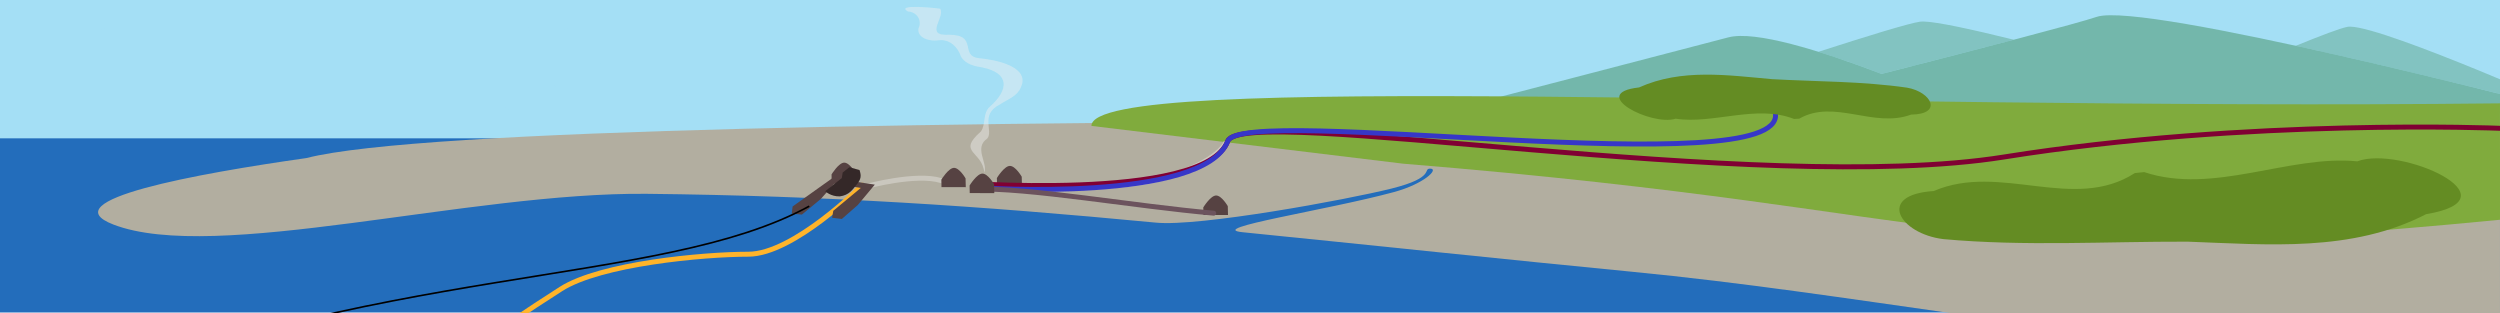
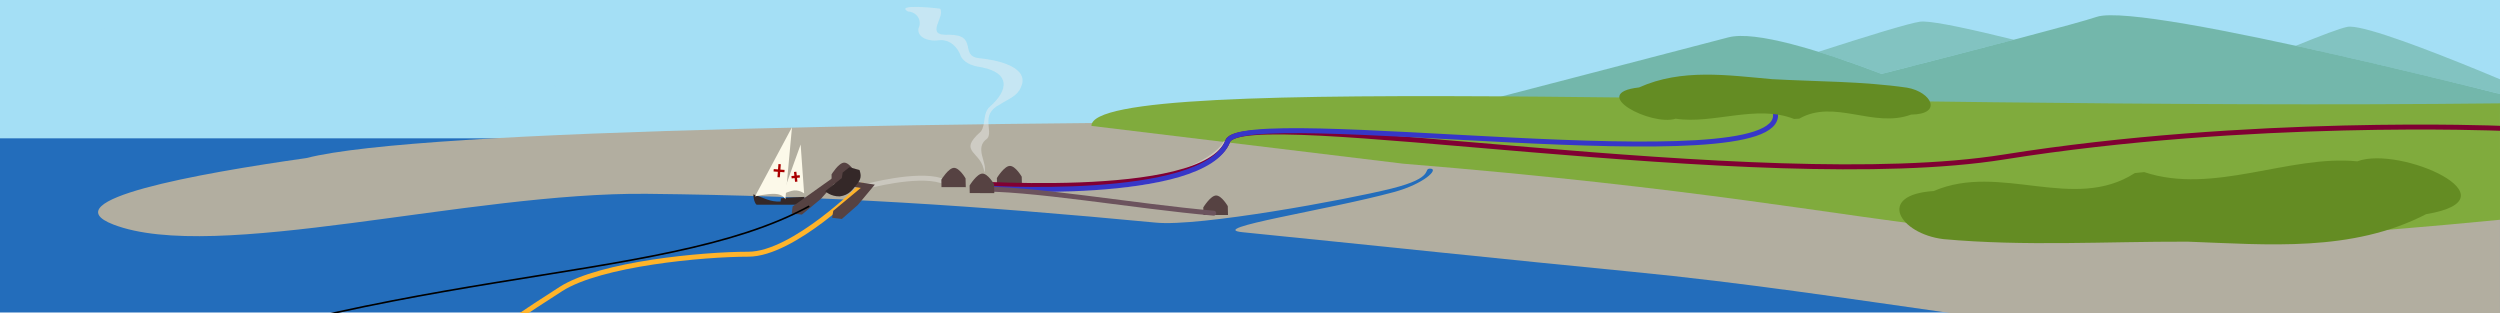
<svg xmlns="http://www.w3.org/2000/svg" xmlns:xlink="http://www.w3.org/1999/xlink" id="island" width="400mm" height="50mm" version="1.1" viewBox="0 0 400 50">
  <defs>
    <linearGradient id="grad" x1="157" x2="157" y1="28" y2="28" gradientUnits="userSpaceOnUse">
      <stop stop-color="#fff" stop-opacity=".9" offset="0" />
      <stop stop-color="#e0e0e0" stop-opacity="0" offset="1" />
      <animate fill="freeze" attributeName="y2" begin="indefinite" dur="5" from="28" repeatCount="0" to="1" />
    </linearGradient>
    <symbol id="symbol9025">
      <path d="m287.04 19.032c-6.008-2.366-12.934 0.881-18.932-0.04-3.884 1.235-14.182-4.064-5.853-5.003 6.771-3.051 14.147-1.959 21.267-1.323 7.22 0.4 14.456 0.329 21.619 1.363 3.871 0.673 5.793 4.251 0.634 4.307-6.012 2.23-12.293-2.561-17.901 0.654z" fill="#648c23" style="paint-order:stroke fill markers" />
    </symbol>
    <symbol id="use9088">
      <g id="use9088_transform" class="v" transform="rotate(-5.9583,155.47,27.382)">
        <path d="m153.46 28.62 0.102-1.204s1.353-1.773 2.237-1.686c0.884 0.087 1.683 1.887 1.683 1.887l-0.113 1.421z" fill="#564242" />
      </g>
    </symbol>
    <symbol id="symbol4892" stroke="#a4dff5" stroke-width=".73">
      <g id="symbol4892_transform" transform="matrix(1.3663 0 0 1.3727 -3.3615 -3.4313)">
        <path d="m3.702 15.375 35.714-10.453-4.573 12.195-27.221-12.413 61.629 11.977" fill="none" stroke="#a4dff5" stroke-dasharray="0.386, 9.273" stroke-width=".386" />
      </g>
    </symbol>
  </defs>
  <rect width="400" height="50" fill="#236dbb" style="paint-order:stroke fill markers" />
  <rect id="sky" y="3.5527e-15" width="400" height="22.133" fill="#a4dff5" style="paint-order:stroke fill markers" />
  <path d="m337.61 2.439c-0.942 0.012-1.673 0.097-2.159 0.264-2.931 1.006-18.489 5.057-34.401 9.123-9.884-3.769-20.233-6.975-24.519-5.846-9.053 2.385-42.49 11.062-42.49 11.062l179.42 1.427s-61.721-16.206-75.85-16.029z" fill="#5ea68c" fill-opacity=".703" stroke-width=".265" />
  <path d="m307.71 3.443c-0.196-0.002-0.362 0.006-0.497 0.024-1.807 0.251-8.794 2.414-16.267 4.824 3.246 1.01 6.698 2.236 10.101 3.533 7.59-1.939 15.059-3.865 21.156-5.469-6.539-1.617-12.329-2.887-14.492-2.913zm68.375 0.822c-0.19-0.005-0.353 0.004-0.487 0.029-1.125 0.207-4.271 1.401-8.274 3.034 21.655 4.715 46.13 11.14 46.13 11.14s-31.488-14.046-37.369-14.203zm37.369 14.203-75.18 1.434c-0.045 0.02-0.56 0.249-0.56 0.249l75.739-1.683z" fill="#5ea68c" fill-opacity=".489" stroke-width=".265" />
  <path d="m49.037 25.289c-17.663 2.507-40.999 6.749-30.895 10.637 16.22 6.241 56.901-5.221 85.422-4.914 28.606 0.308 52.892 1.895 81.393 4.61 6.905 0.678 30.464-3.652 37.688-5.453 7.224-1.801 4.88-3.233 6.237-3.184 1.357 0.049-0.999 2.43-5.868 3.75-10.714 2.906-30.297 5.808-24.192 6.421 19.65 1.971 42.718 4.425 62.355 6.33 17.473 1.694 34.866 4.338 52.27 6.804h86.55v-29.763s-314.71-4.593-350.96 4.762z" fill="#b2aea0" />
  <path d="m400 35.16c-88.946 8.681-80.834-1.257-175.48-8.969l-49.893-6.048c0-8.866 116.92-2.404 225.37-3.607z" fill="#80ab3d" />
  <path class="v" d="m138.7 29.803s7.87-2.135 11.826-0.921 27.12 2.151 35.879-0.455c8.759-2.606 9.773-5.719 9.773-5.719" fill="none" stroke="#cac7be" stroke-width=".794" />
  <use transform="matrix(1.014 0 0 1.014 3.7756 .47994)" width="100%" height="100%" stroke-width=".07" xlink:href="#use9088" />
  <path id="huntTrail" class="huntTrail trail" d="m151.84 29.147s40.796 3.347 44.6-6.565c2.309-6.017 85.046 8.792 124.18 2.54 39.138-6.252 79.373-4.596 79.373-4.596" fill="none" stroke="#800033" stroke-linecap="round" stroke-linejoin="round" stroke-width=".794" />
  <path id="smoke" d="m157.48 27.62c-0.269-3.469-4.459-3.163-0.534-6.584 0.824-1.174 0.256-2.905 1.395-3.932 3.161-2.794 3.172-5.418-1.16-6.31-1.287-0.203-2.708-0.522-3.424-1.738-0.494-1.529-1.823-2.821-3.545-2.616-1.256 0.232-3.484-0.261-3.264-1.878 0.671-1.279-0.29-2.692-1.688-2.722-2.15-1.288 4.849-0.503 5.163-0.46 0.873 1.432-2.682 4.432 1.458 4.177 4.718 0.025 1.524 3.464 4.85 3.761 2.574 0.239 8.213 1.336 6.59 4.698-0.59 1.421-2.141 1.891-3.316 2.688-3.262 1.615-1.024 4.215-2.036 5.454-2.218 1.511 0.157 3.972-0.492 5.462z" fill="url(#grad)" />
  <path id="forageTemplate" class="trail forageTrail" d="m156.62 30.041s36.018 2.453 39.822-7.459c2.309-6.017 89.08 6.985 87.631-4.397" fill="none" stroke="#3737c8" stroke-linecap="round" stroke-linejoin="round" stroke-width=".794" />
  <use id="fh" transform="translate(38.95 5.5724)" width="100%" height="100%" xlink:href="#use9088" />
  <path id="fishTrail" class="trail" d="m155.8 30.274c8.481-0.347 25.914 2.767 38.391 3.833" fill="none" stroke="#6c535d" stroke-linecap="round" stroke-width=".794" />
  <rect x="154.24" y="28.267" width="4.387" height="2.944" rx="0" ry="0" fill="#b2aea0" style="paint-order:stroke fill markers" />
  <g id="ship" transform="translate(-2.1341)">
    <g id="ss">
      <path d="m-9.904-1.81s0.903-0.711 1.998-0.403c1.095 0.307 1.44 0.595 1.44 0.595l-2.881-8.016z" fill="#fcf9e9" />
      <path d="m-9.974-1.253 0.557 1.671c0.13 0.63 4.655 0.441 7.068-0.327 0 0 0.25-0.23 0.403-0.691 0.154-0.461 0.173-1.056 0.173-1.056-1.862 0.61-2.612 1.215-4.36 1.152l-0.058-0.519c-1.256-0.153-2.52-0.172-3.784-0.23z" fill="#342828" />
      <path d="m-6.904-0.869s0.327-0.807 1.633-0.864c1.306-0.058 3.227 0.403 3.227 0.403l-5.916-11.063z" fill="#fcf9e9" />
      <g fill="#800000" shape-rendering="auto" stroke="#a00" stroke-width=".265px">
        <path d="m-5.914-6.364-0.117 0.009 0.137 1.834 0.117-0.009z" />
        <path d="m-5.164-5.557-1.471 0.11 9e-3 0.117 1.471-0.11z" />
        <path d="m-8.544-5.134-0.142 1.32 0.117 0.012 0.142-1.319z" />
        <path d="m-9.074-4.583-0.013 0.117 1.058 0.114 0.013-0.116z" />
      </g>
    </g>
    <rect x="-13.791" y="-5.0585e-7" width="15.838" height="15.575" fill="#236dbb" style="paint-order:stroke fill markers" />
  </g>
+   <g id="newShip">
+     <path d="m128.66 30.944s-0.903-0.711-1.998-0.403c-1.095 0.307-1.44 0.595-1.44 0.595l2.881-8.016z" fill="#fcf9e9" />
+     <path d="m128.73 31.501-0.557 1.671c-0.13 0.63-4.655 0.441-7.068-0.327 0 0-0.25-0.23-0.403-0.691-0.154-0.461-0.173-1.056-0.173-1.056 1.862 0.61 2.612 1.215 4.36 1.152l0.058-0.519c1.256-0.153 2.52-0.172 3.784-0.23z" fill="#342828" />
+     <path d="m125.66 31.885s-0.327-0.807-1.633-0.864c-1.306-0.058-3.227 0.403-3.227 0.403l5.916-11.063z" fill="#fcf9e9" />
+     <g fill="#800000" shape-rendering="auto" stroke="#a00" stroke-width=".265px">
+       <path d="m124.67 26.39 0.117 0.009-0.137 1.834-0.117-0.009z" />
+       <path d="m123.92 27.197 1.471 0.11-9e-3 0.117-1.471-0.11z" />
+       <path d="m127.3 27.62 0.142 1.32-0.117 0.012-0.142-1.319z" />
+       <path d="m127.83 28.171 0.013 0.117-1.058 0.114-0.013-0.116z" />
+     </g>
+     <rect transform="scale(-1,1)" x="-132.55" y="32.754" width="15.838" height="15.575" fill="#236dbb" style="paint-order:stroke fill markers" />
+   </g>
  <path id="boatTrail" class="trail" d="m137.96 29.634s-10.966 11.04-18.234 11.04c-7.268 0-23.665 1.532-29.97 5.561-6.305 4.028-9.107 6.042-9.107 6.042" fill="none" stroke="#ffb42a" stroke-linecap="round" stroke-width=".794" />
  <g id="sy">
    <path id="br" d="m126.82 33.032 6.339-4.513 6.812 1.019-2.725 3.263-2.553 2.235-1.557-0.194 0.187-1.113 4.408-3.663-4.245-0.666-2.158 2.433-3.022 2.501-1.632-0.148z" fill="#564242" />
    <use transform="matrix(.9882 0 0 .9882 -18.717 .61909)" width="100%" height="100%" stroke-width=".268" xlink:href="#use9088" />
  </g>
  <path id="hull" d="m132.03 30.593s0.882 0.869 2.338 0.83c1.508-0.192 2.108-1.163 2.606-1.789 0.844-0.962 0.853-1.512 0.549-2.427l-1.625-0.448-1.071 0.844-0.141 0.894z" fill="#342828" />
  <use width="100%" height="100%" xlink:href="#symbol9025" />
  <use transform="matrix(-1.8007 .094793 -.094793 -1.8007 861.75 34.597)" width="100%" height="100%" stroke-width=".147" xlink:href="#symbol9025" />
  <use transform="translate(1.5587,2.0697)" width="100%" height="100%" xlink:href="#use9088" />
  <use transform="matrix(.9882 0 0 .9882 -1.1475 1.455)" width="100%" height="100%" stroke-width=".268" xlink:href="#use9088" />
  <use xlink:href="#symbol4892" />
  <use transform="translate(74.083)" width="100%" height="100%" xlink:href="#symbol4892" />
  <use transform="translate(153.46 -4.7625)" width="100%" height="100%" xlink:href="#symbol4892" />
  <path id="st" d="m6.272 64.983c54.127-23.144 99.049-18.797 123.21-31.994" fill="none" stroke="#000" stroke-width=".265px" />
</svg>
